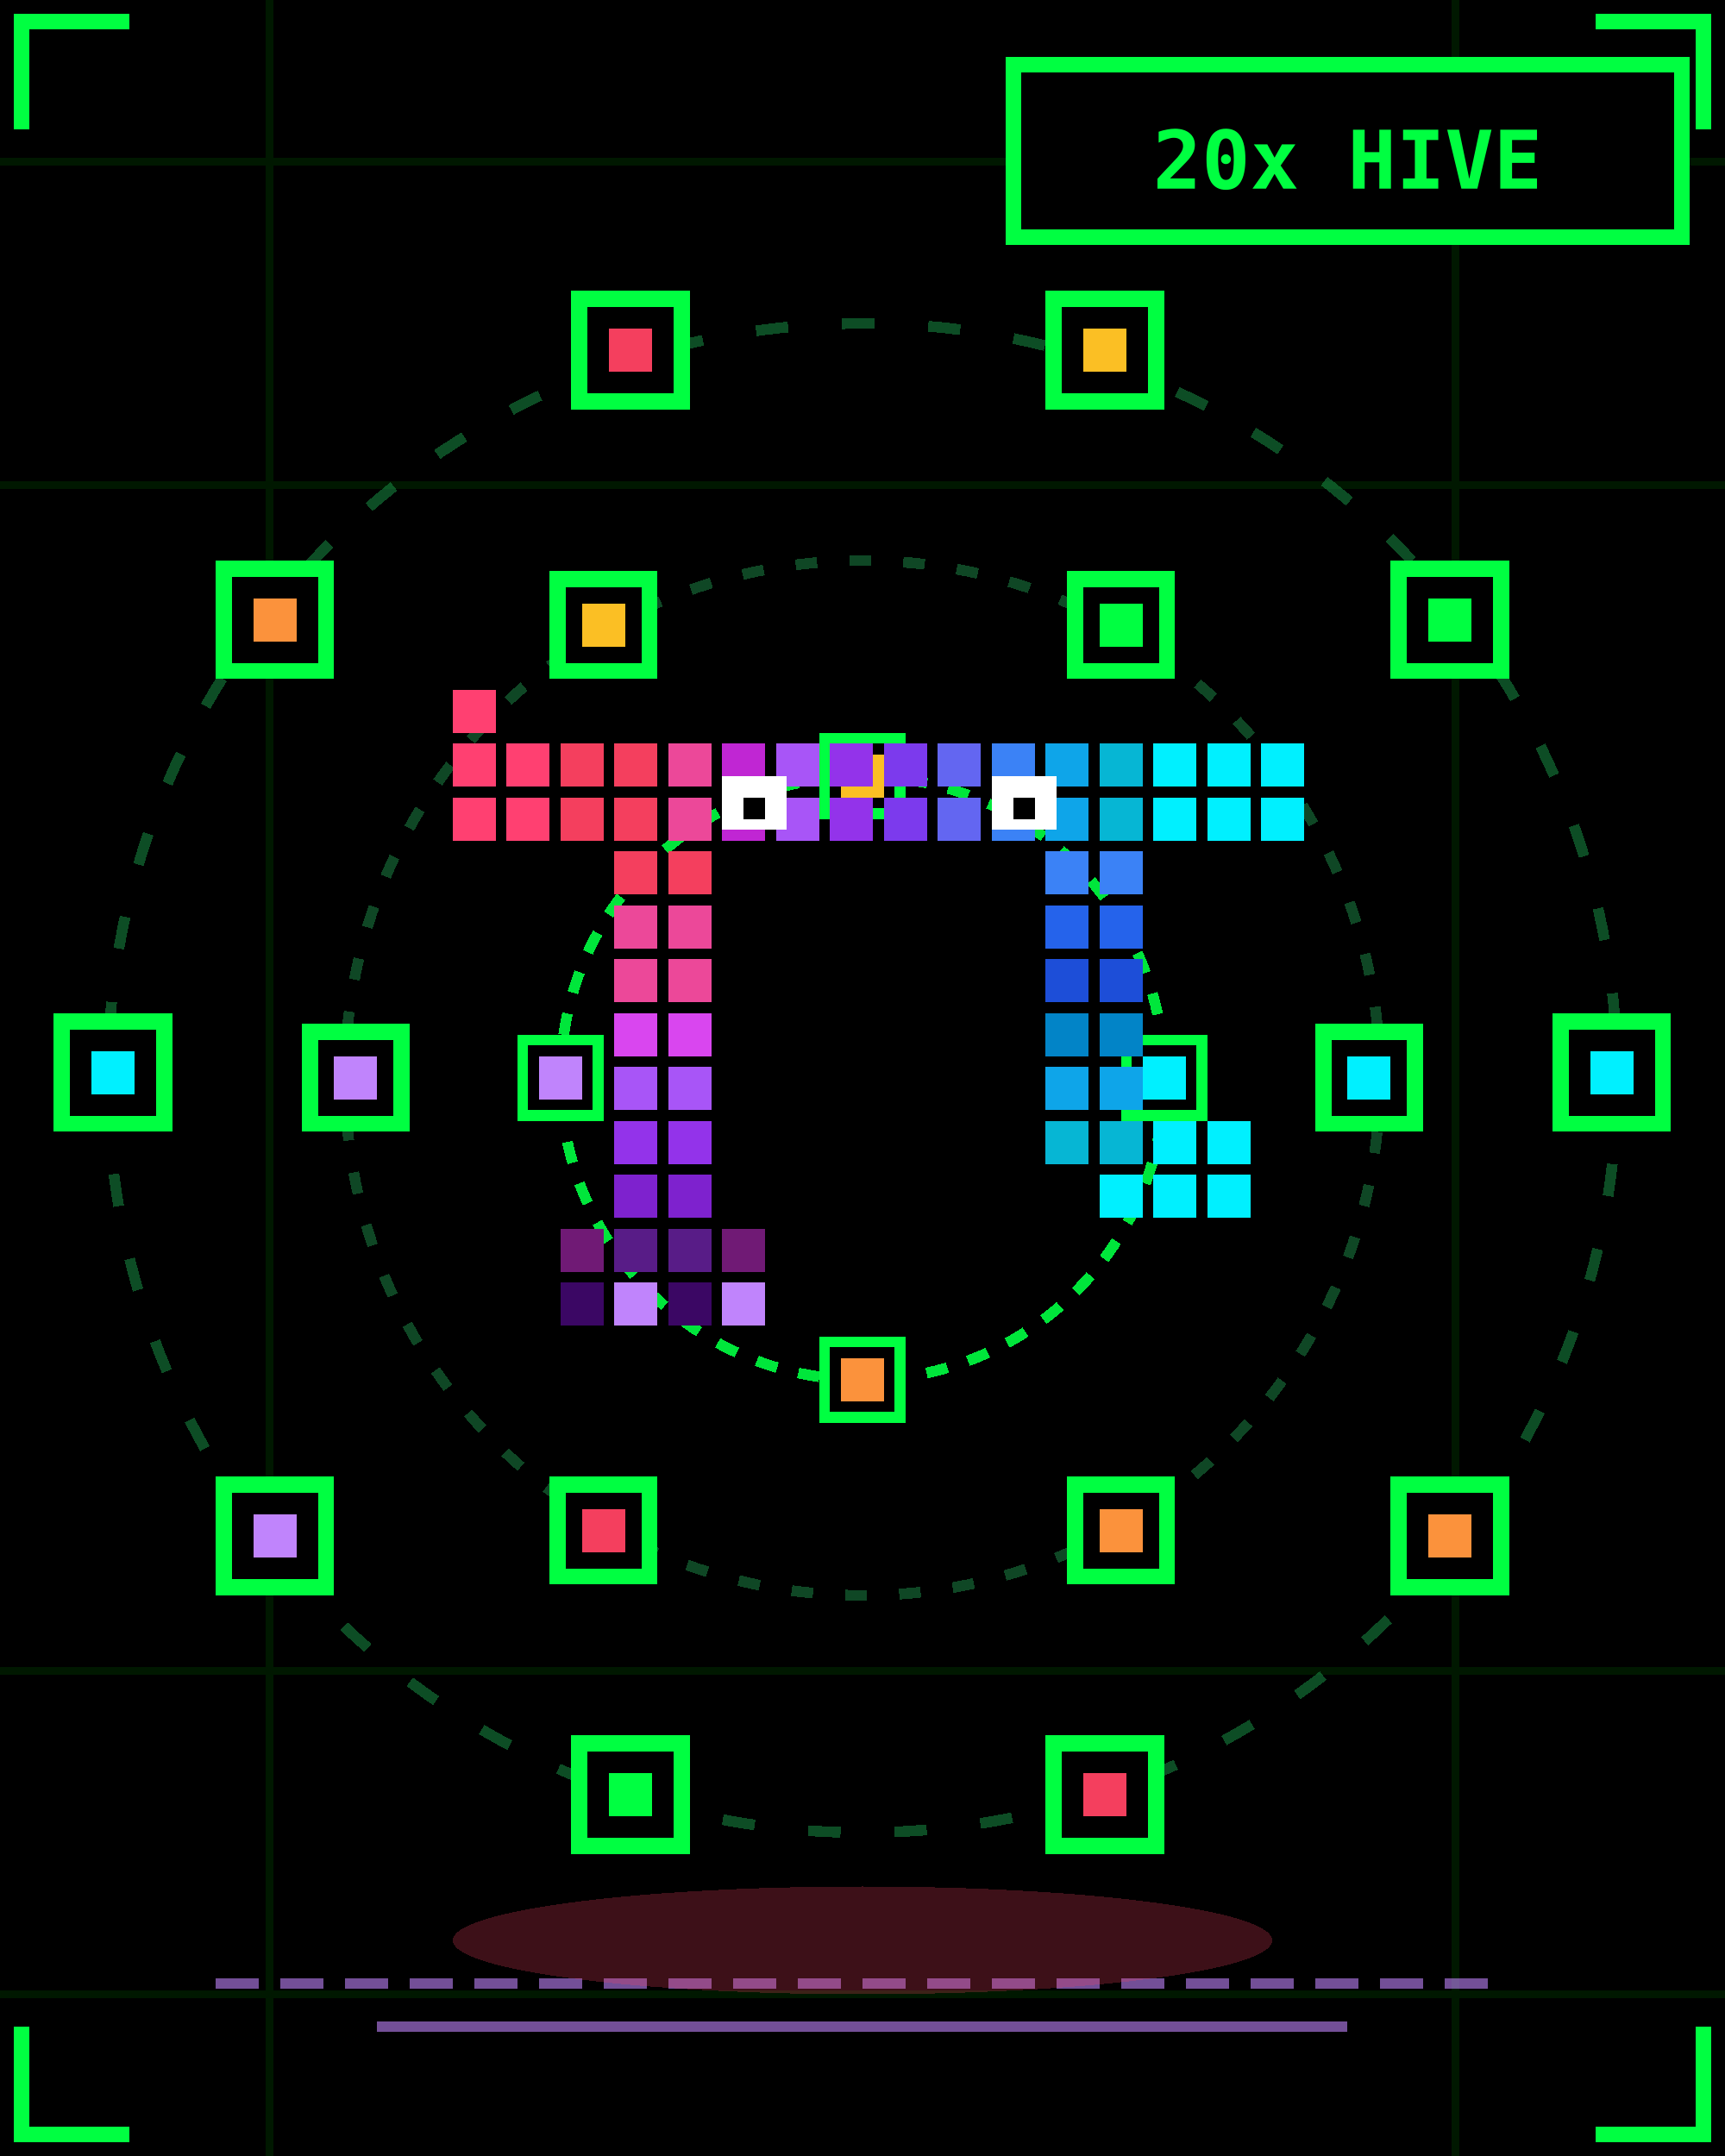
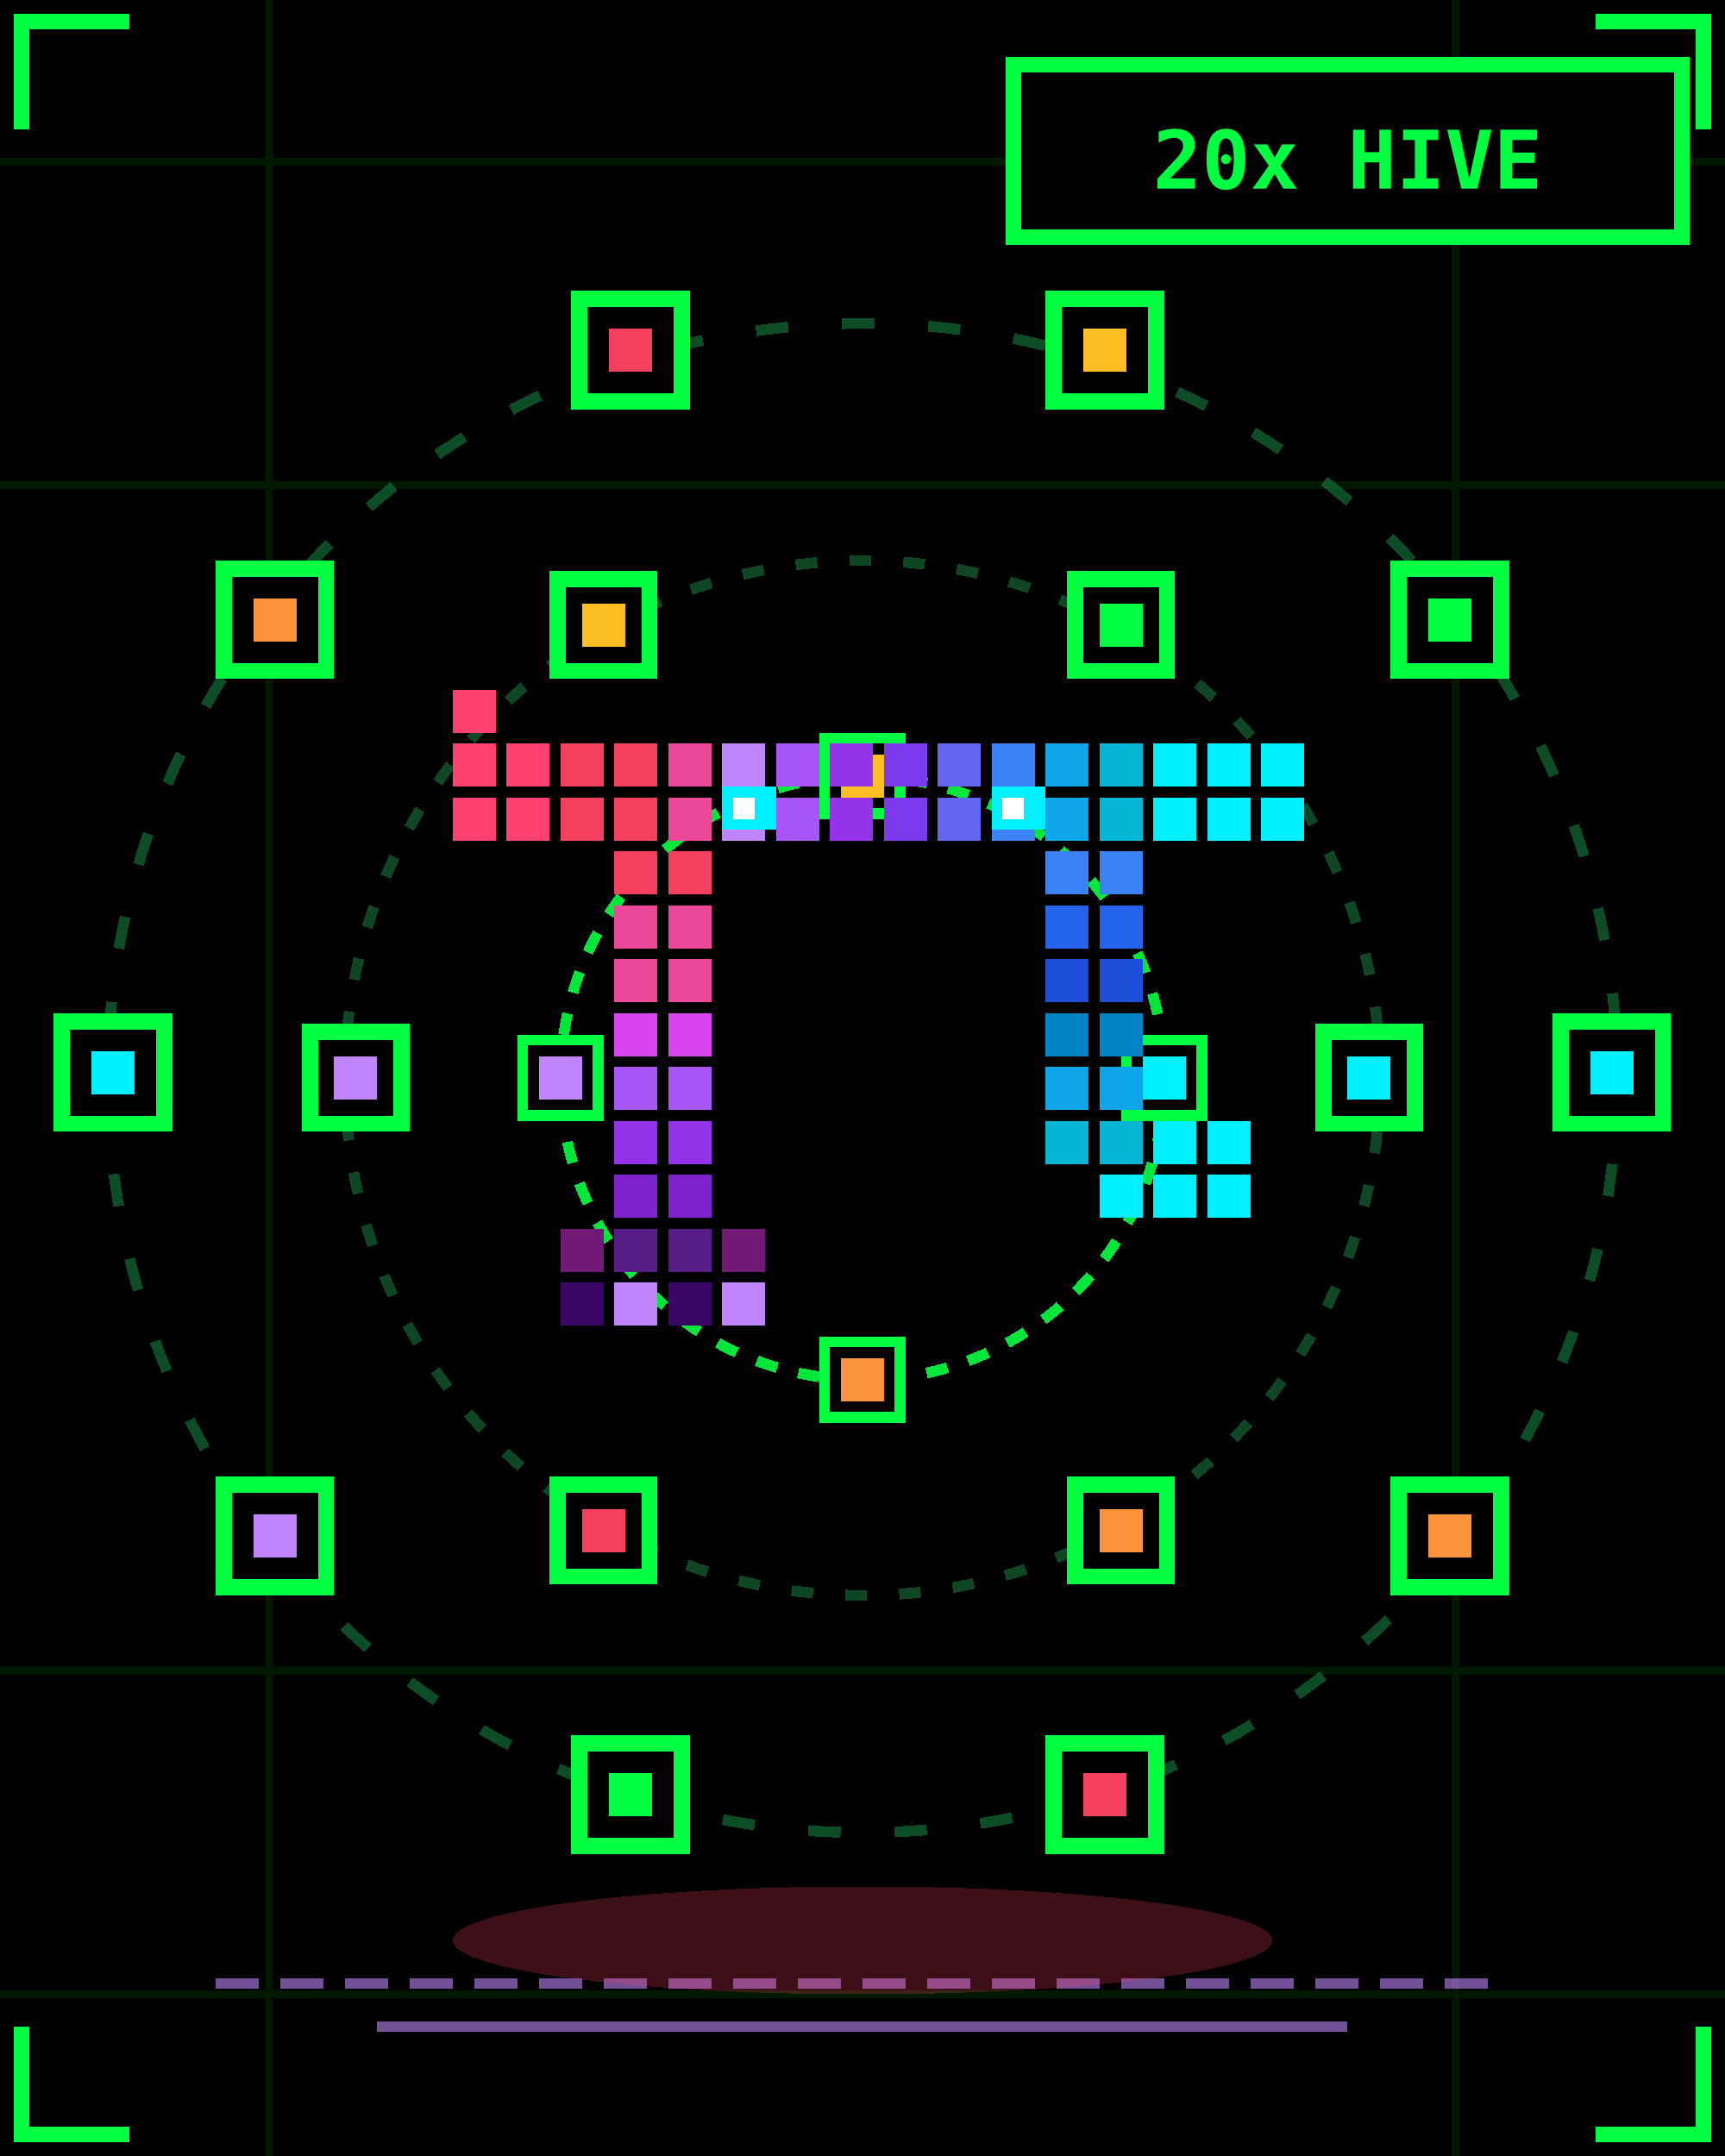
<svg xmlns="http://www.w3.org/2000/svg" viewBox="0 0 160 200" width="100%" height="100%" preserveAspectRatio="none" shape-rendering="crispEdges">
  <defs>
    <pattern id="piHalftone" x="0" y="0" width="4" height="4" patternUnits="userSpaceOnUse">
      <rect width="4" height="4" fill="#180b2c" />
      <rect x="0" y="0" width="2" height="2" fill="#c084fc" />
      <rect x="2" y="2" width="2" height="2" fill="#c084fc" />
    </pattern>
  </defs>
  <style>
    @keyframes vortexRing1 { 0% { transform: rotate(0deg); } 100% { transform: rotate(360deg); } }
    @keyframes vortexRing2 { 0% { transform: rotate(360deg); } 100% { transform: rotate(0deg); } }
    @keyframes vortexRing3 { 0% { transform: rotate(0deg); } 100% { transform: rotate(360deg); } }
    @keyframes levitateCenter { 0%, 100% { transform: translateY(0px); } 50% { transform: translateY(-4px); } }
    .ring-1 { animation: vortexRing1 8s steps(8) infinite; transform-origin: 80px 100px; }
    .ring-2 { animation: vortexRing2 12s steps(10) infinite; transform-origin: 80px 100px; }
    .ring-3 { animation: vortexRing3 16s steps(14) infinite; transform-origin: 80px 100px; }
    .pip-commander { animation: levitateCenter 1.8s steps(2) infinite; transform-origin: 80px 100px; }
  </style>
  <rect width="160" height="200" fill="#000000" />
  <g stroke="#003b00" stroke-width="0.75" opacity="0.4">
    <line x1="0" y1="15" x2="160" y2="15" />
    <line x1="0" y1="45" x2="160" y2="45" />
    <line x1="0" y1="155" x2="160" y2="155" />
    <line x1="0" y1="185" x2="160" y2="185" />
    <line x1="25" y1="0" x2="25" y2="200" />
    <line x1="135" y1="0" x2="135" y2="200" />
  </g>
  <g stroke="#00ff41" stroke-width="1.5" fill="none">
    <path d="M2,12 L2,2 L12,2" />
    <path d="M158,12 L158,2 L148,2" />
    <path d="M2,188 L2,198 L12,198" />
    <path d="M158,188 L158,198 L148,198" />
  </g>
  <g transform="translate(94, 6)">
    <rect width="62" height="16" fill="#000000" stroke="#00ff41" stroke-width="1.5" />
    <text x="31" y="11.5" font-family="'Fira Code', monospace" font-size="7.5" font-weight="900" fill="#00ff41" text-anchor="middle">20x HIVE</text>
  </g>
  <g opacity="0.6" stroke="#c084fc" stroke-width="1">
    <line x1="20" y1="184" x2="140" y2="184" stroke-dasharray="4,2" />
    <line x1="35" y1="188" x2="125" y2="188" />
  </g>
  <ellipse cx="80" cy="180" rx="38" ry="5" fill="#f43f5e" opacity="0.25" />
  <g class="ring-3">
    <circle cx="80" cy="100" r="70" fill="none" stroke="#15803d" stroke-width="1" stroke-dasharray="3,5" opacity="0.6" />
    <g transform="translate(144, 94)">
      <rect width="11" height="11" fill="#00ff41" />
      <rect x="1.5" y="1.5" width="8" height="8" fill="#000" />
      <rect x="3.5" y="3.5" width="4" height="4" fill="#00f0ff" />
    </g>
    <g transform="translate(129, 137)">
      <rect width="11" height="11" fill="#00ff41" />
      <rect x="1.5" y="1.5" width="8" height="8" fill="#000" />
      <rect x="3.5" y="3.5" width="4" height="4" fill="#fb923c" />
    </g>
    <g transform="translate(97, 161)">
      <rect width="11" height="11" fill="#00ff41" />
      <rect x="1.5" y="1.5" width="8" height="8" fill="#000" />
      <rect x="3.5" y="3.5" width="4" height="4" fill="#f43f5e" />
    </g>
    <g transform="translate(53, 161)">
      <rect width="11" height="11" fill="#00ff41" />
      <rect x="1.5" y="1.5" width="8" height="8" fill="#000" />
      <rect x="3.5" y="3.5" width="4" height="4" fill="#00ff41" />
    </g>
    <g transform="translate(20, 137)">
      <rect width="11" height="11" fill="#00ff41" />
      <rect x="1.5" y="1.5" width="8" height="8" fill="#000" />
      <rect x="3.5" y="3.5" width="4" height="4" fill="#c084fc" />
    </g>
    <g transform="translate(5, 94)">
      <rect width="11" height="11" fill="#00ff41" />
      <rect x="1.5" y="1.5" width="8" height="8" fill="#000" />
      <rect x="3.5" y="3.5" width="4" height="4" fill="#00f0ff" />
    </g>
    <g transform="translate(20, 52)">
      <rect width="11" height="11" fill="#00ff41" />
      <rect x="1.5" y="1.5" width="8" height="8" fill="#000" />
      <rect x="3.5" y="3.5" width="4" height="4" fill="#fb923c" />
    </g>
    <g transform="translate(53, 27)">
      <rect width="11" height="11" fill="#00ff41" />
      <rect x="1.5" y="1.5" width="8" height="8" fill="#000" />
      <rect x="3.5" y="3.5" width="4" height="4" fill="#f43f5e" />
    </g>
    <g transform="translate(97, 27)">
      <rect width="11" height="11" fill="#00ff41" />
      <rect x="1.5" y="1.5" width="8" height="8" fill="#000" />
      <rect x="3.5" y="3.5" width="4" height="4" fill="#fbbf24" />
    </g>
    <g transform="translate(129, 52)">
      <rect width="11" height="11" fill="#00ff41" />
      <rect x="1.5" y="1.5" width="8" height="8" fill="#000" />
      <rect x="3.5" y="3.5" width="4" height="4" fill="#00ff41" />
    </g>
  </g>
  <g class="ring-2">
    <circle cx="80" cy="100" r="48" fill="none" stroke="#166534" stroke-width="1" stroke-dasharray="2,3" opacity="0.7" />
    <g transform="translate(122, 95)">
      <rect width="10" height="10" fill="#00ff41" />
      <rect x="1.5" y="1.5" width="7" height="7" fill="#000" />
      <rect x="3" y="3" width="4" height="4" fill="#00f0ff" />
    </g>
    <g transform="translate(99, 137)">
      <rect width="10" height="10" fill="#00ff41" />
      <rect x="1.5" y="1.5" width="7" height="7" fill="#000" />
      <rect x="3" y="3" width="4" height="4" fill="#fb923c" />
    </g>
    <g transform="translate(51, 137)">
      <rect width="10" height="10" fill="#00ff41" />
      <rect x="1.5" y="1.5" width="7" height="7" fill="#000" />
      <rect x="3" y="3" width="4" height="4" fill="#f43f5e" />
    </g>
    <g transform="translate(28, 95)">
      <rect width="10" height="10" fill="#00ff41" />
      <rect x="1.5" y="1.5" width="7" height="7" fill="#000" />
      <rect x="3" y="3" width="4" height="4" fill="#c084fc" />
    </g>
    <g transform="translate(51, 53)">
      <rect width="10" height="10" fill="#00ff41" />
      <rect x="1.5" y="1.5" width="7" height="7" fill="#000" />
      <rect x="3" y="3" width="4" height="4" fill="#fbbf24" />
    </g>
    <g transform="translate(99, 53)">
      <rect width="10" height="10" fill="#00ff41" />
      <rect x="1.5" y="1.5" width="7" height="7" fill="#000" />
      <rect x="3" y="3" width="4" height="4" fill="#00ff41" />
    </g>
  </g>
  <g class="ring-1">
    <circle cx="80" cy="100" r="28" fill="none" stroke="#00ff41" stroke-width="1" stroke-dasharray="2,2" opacity="0.9" />
    <g transform="translate(104, 96)">
      <rect width="8" height="8" fill="#00ff41" />
      <rect x="1" y="1" width="6" height="6" fill="#000" />
      <rect x="2" y="2" width="4" height="4" fill="#00f0ff" />
    </g>
    <g transform="translate(76, 124)">
      <rect width="8" height="8" fill="#00ff41" />
      <rect x="1" y="1" width="6" height="6" fill="#000" />
      <rect x="2" y="2" width="4" height="4" fill="#fb923c" />
    </g>
    <g transform="translate(48, 96)">
      <rect width="8" height="8" fill="#00ff41" />
      <rect x="1" y="1" width="6" height="6" fill="#000" />
      <rect x="2" y="2" width="4" height="4" fill="#c084fc" />
    </g>
    <g transform="translate(76, 68)">
      <rect width="8" height="8" fill="#00ff41" />
      <rect x="1" y="1" width="6" height="6" fill="#000" />
      <rect x="2" y="2" width="4" height="4" fill="#fbbf24" />
    </g>
  </g>
  <g class="pip-commander">
    <rect x="42" y="64" width="4" height="4" fill="#ff4071" />
    <rect x="42" y="69" width="4" height="4" fill="#ff4071" />
    <rect x="42" y="74" width="4" height="4" fill="#ff4071" />
    <rect x="47" y="69" width="4" height="4" fill="#ff4071" />
    <rect x="52" y="69" width="4" height="4" fill="#f43f5e" />
    <rect x="57" y="69" width="4" height="4" fill="#f43f5e" />
    <rect x="62" y="69" width="4" height="4" fill="#ec4899" />
-     <rect x="67" y="69" width="4" height="4" fill="#c026d3" />
+     <rect x="67" y="69" width="4" height="4" fill="#c084fc" />
    <rect x="72" y="69" width="4" height="4" fill="#a855f7" />
    <rect x="77" y="69" width="4" height="4" fill="#9333ea" />
    <rect x="82" y="69" width="4" height="4" fill="#7c3aed" />
    <rect x="87" y="69" width="4" height="4" fill="#6366f1" />
    <rect x="92" y="69" width="4" height="4" fill="#3b82f6" />
    <rect x="97" y="69" width="4" height="4" fill="#0ea5e9" />
    <rect x="102" y="69" width="4" height="4" fill="#06b6d4" />
    <rect x="107" y="69" width="4" height="4" fill="#00f0ff" />
    <rect x="112" y="69" width="4" height="4" fill="#00f0ff" />
    <rect x="117" y="69" width="4" height="4" fill="#00f0ff" />
    <rect x="117" y="74" width="4" height="4" fill="#00f0ff" />
    <rect x="47" y="74" width="4" height="4" fill="#ff4071" />
    <rect x="52" y="74" width="4" height="4" fill="#f43f5e" />
    <rect x="57" y="74" width="4" height="4" fill="#f43f5e" />
    <rect x="62" y="74" width="4" height="4" fill="#ec4899" />
-     <rect x="67" y="74" width="4" height="4" fill="#c026d3" />
+     <rect x="67" y="74" width="4" height="4" fill="#c084fc" />
    <rect x="72" y="74" width="4" height="4" fill="#a855f7" />
    <rect x="77" y="74" width="4" height="4" fill="#9333ea" />
    <rect x="82" y="74" width="4" height="4" fill="#7c3aed" />
    <rect x="87" y="74" width="4" height="4" fill="#6366f1" />
    <rect x="92" y="74" width="4" height="4" fill="#3b82f6" />
    <rect x="97" y="74" width="4" height="4" fill="#0ea5e9" />
    <rect x="102" y="74" width="4" height="4" fill="#06b6d4" />
    <rect x="107" y="74" width="4" height="4" fill="#00f0ff" />
    <rect x="112" y="74" width="4" height="4" fill="#00f0ff" />
    <rect x="57" y="79" width="4" height="4" fill="#f43f5e" />
    <rect x="62" y="79" width="4" height="4" fill="#f43f5e" />
    <rect x="57" y="84" width="4" height="4" fill="#ec4899" />
    <rect x="62" y="84" width="4" height="4" fill="#ec4899" />
    <rect x="57" y="89" width="4" height="4" fill="#ec4899" />
    <rect x="62" y="89" width="4" height="4" fill="#ec4899" />
    <rect x="57" y="94" width="4" height="4" fill="#d946ef" />
    <rect x="62" y="94" width="4" height="4" fill="#d946ef" />
    <rect x="57" y="99" width="4" height="4" fill="#a855f7" />
    <rect x="62" y="99" width="4" height="4" fill="#a855f7" />
    <rect x="57" y="104" width="4" height="4" fill="#9333ea" />
    <rect x="62" y="104" width="4" height="4" fill="#9333ea" />
    <rect x="57" y="109" width="4" height="4" fill="#7e22ce" />
    <rect x="62" y="109" width="4" height="4" fill="#7e22ce" />
    <rect x="52" y="114" width="4" height="4" fill="#701a75" />
    <rect x="57" y="114" width="4" height="4" fill="#581c87" />
    <rect x="62" y="114" width="4" height="4" fill="#581c87" />
    <rect x="67" y="114" width="4" height="4" fill="#701a75" />
    <rect x="52" y="119" width="4" height="4" fill="#3b0764" />
    <rect x="57" y="119" width="4" height="4" fill="#c084fc" />
    <rect x="62" y="119" width="4" height="4" fill="#3b0764" />
    <rect x="67" y="119" width="4" height="4" fill="#c084fc" />
    <rect x="97" y="79" width="4" height="4" fill="#3b82f6" />
    <rect x="102" y="79" width="4" height="4" fill="#3b82f6" />
    <rect x="97" y="84" width="4" height="4" fill="#2563eb" />
    <rect x="102" y="84" width="4" height="4" fill="#2563eb" />
    <rect x="97" y="89" width="4" height="4" fill="#1d4ed8" />
    <rect x="102" y="89" width="4" height="4" fill="#1d4ed8" />
    <rect x="97" y="94" width="4" height="4" fill="#0284c7" />
    <rect x="102" y="94" width="4" height="4" fill="#0284c7" />
    <rect x="97" y="99" width="4" height="4" fill="#0ea5e9" />
    <rect x="102" y="99" width="4" height="4" fill="#0ea5e9" />
    <rect x="97" y="104" width="4" height="4" fill="#06b6d4" />
    <rect x="102" y="104" width="4" height="4" fill="#06b6d4" />
    <rect x="107" y="104" width="4" height="4" fill="#00f0ff" />
    <rect x="102" y="109" width="4" height="4" fill="#00f0ff" />
    <rect x="107" y="109" width="4" height="4" fill="#00f0ff" />
    <rect x="112" y="109" width="4" height="4" fill="#00f0ff" />
    <rect x="112" y="104" width="4" height="4" fill="#00f0ff" />
-     <rect x="67" y="72" width="6" height="5" fill="#ffffff" />
-     <rect x="69" y="74" width="2" height="2" fill="#000000" />
-     <rect x="92" y="72" width="6" height="5" fill="#ffffff" />
-     <rect x="94" y="74" width="2" height="2" fill="#000000" />
+     <g class="eye-closed">
+       <rect x="67" y="75" width="5" height="2" fill="#00f0ff" />
+       <rect x="92" y="75" width="5" height="2" fill="#00f0ff" />
+     </g>
+     <g class="eye-open">
+       <rect x="67" y="73" width="5" height="4" fill="#00f0ff" />
+       <rect x="68" y="74" width="2" height="2" fill="#ffffff" />
+       <rect x="92" y="73" width="5" height="4" fill="#00f0ff" />
+       <rect x="93" y="74" width="2" height="2" fill="#ffffff" />
+     </g>
  </g>
</svg>
